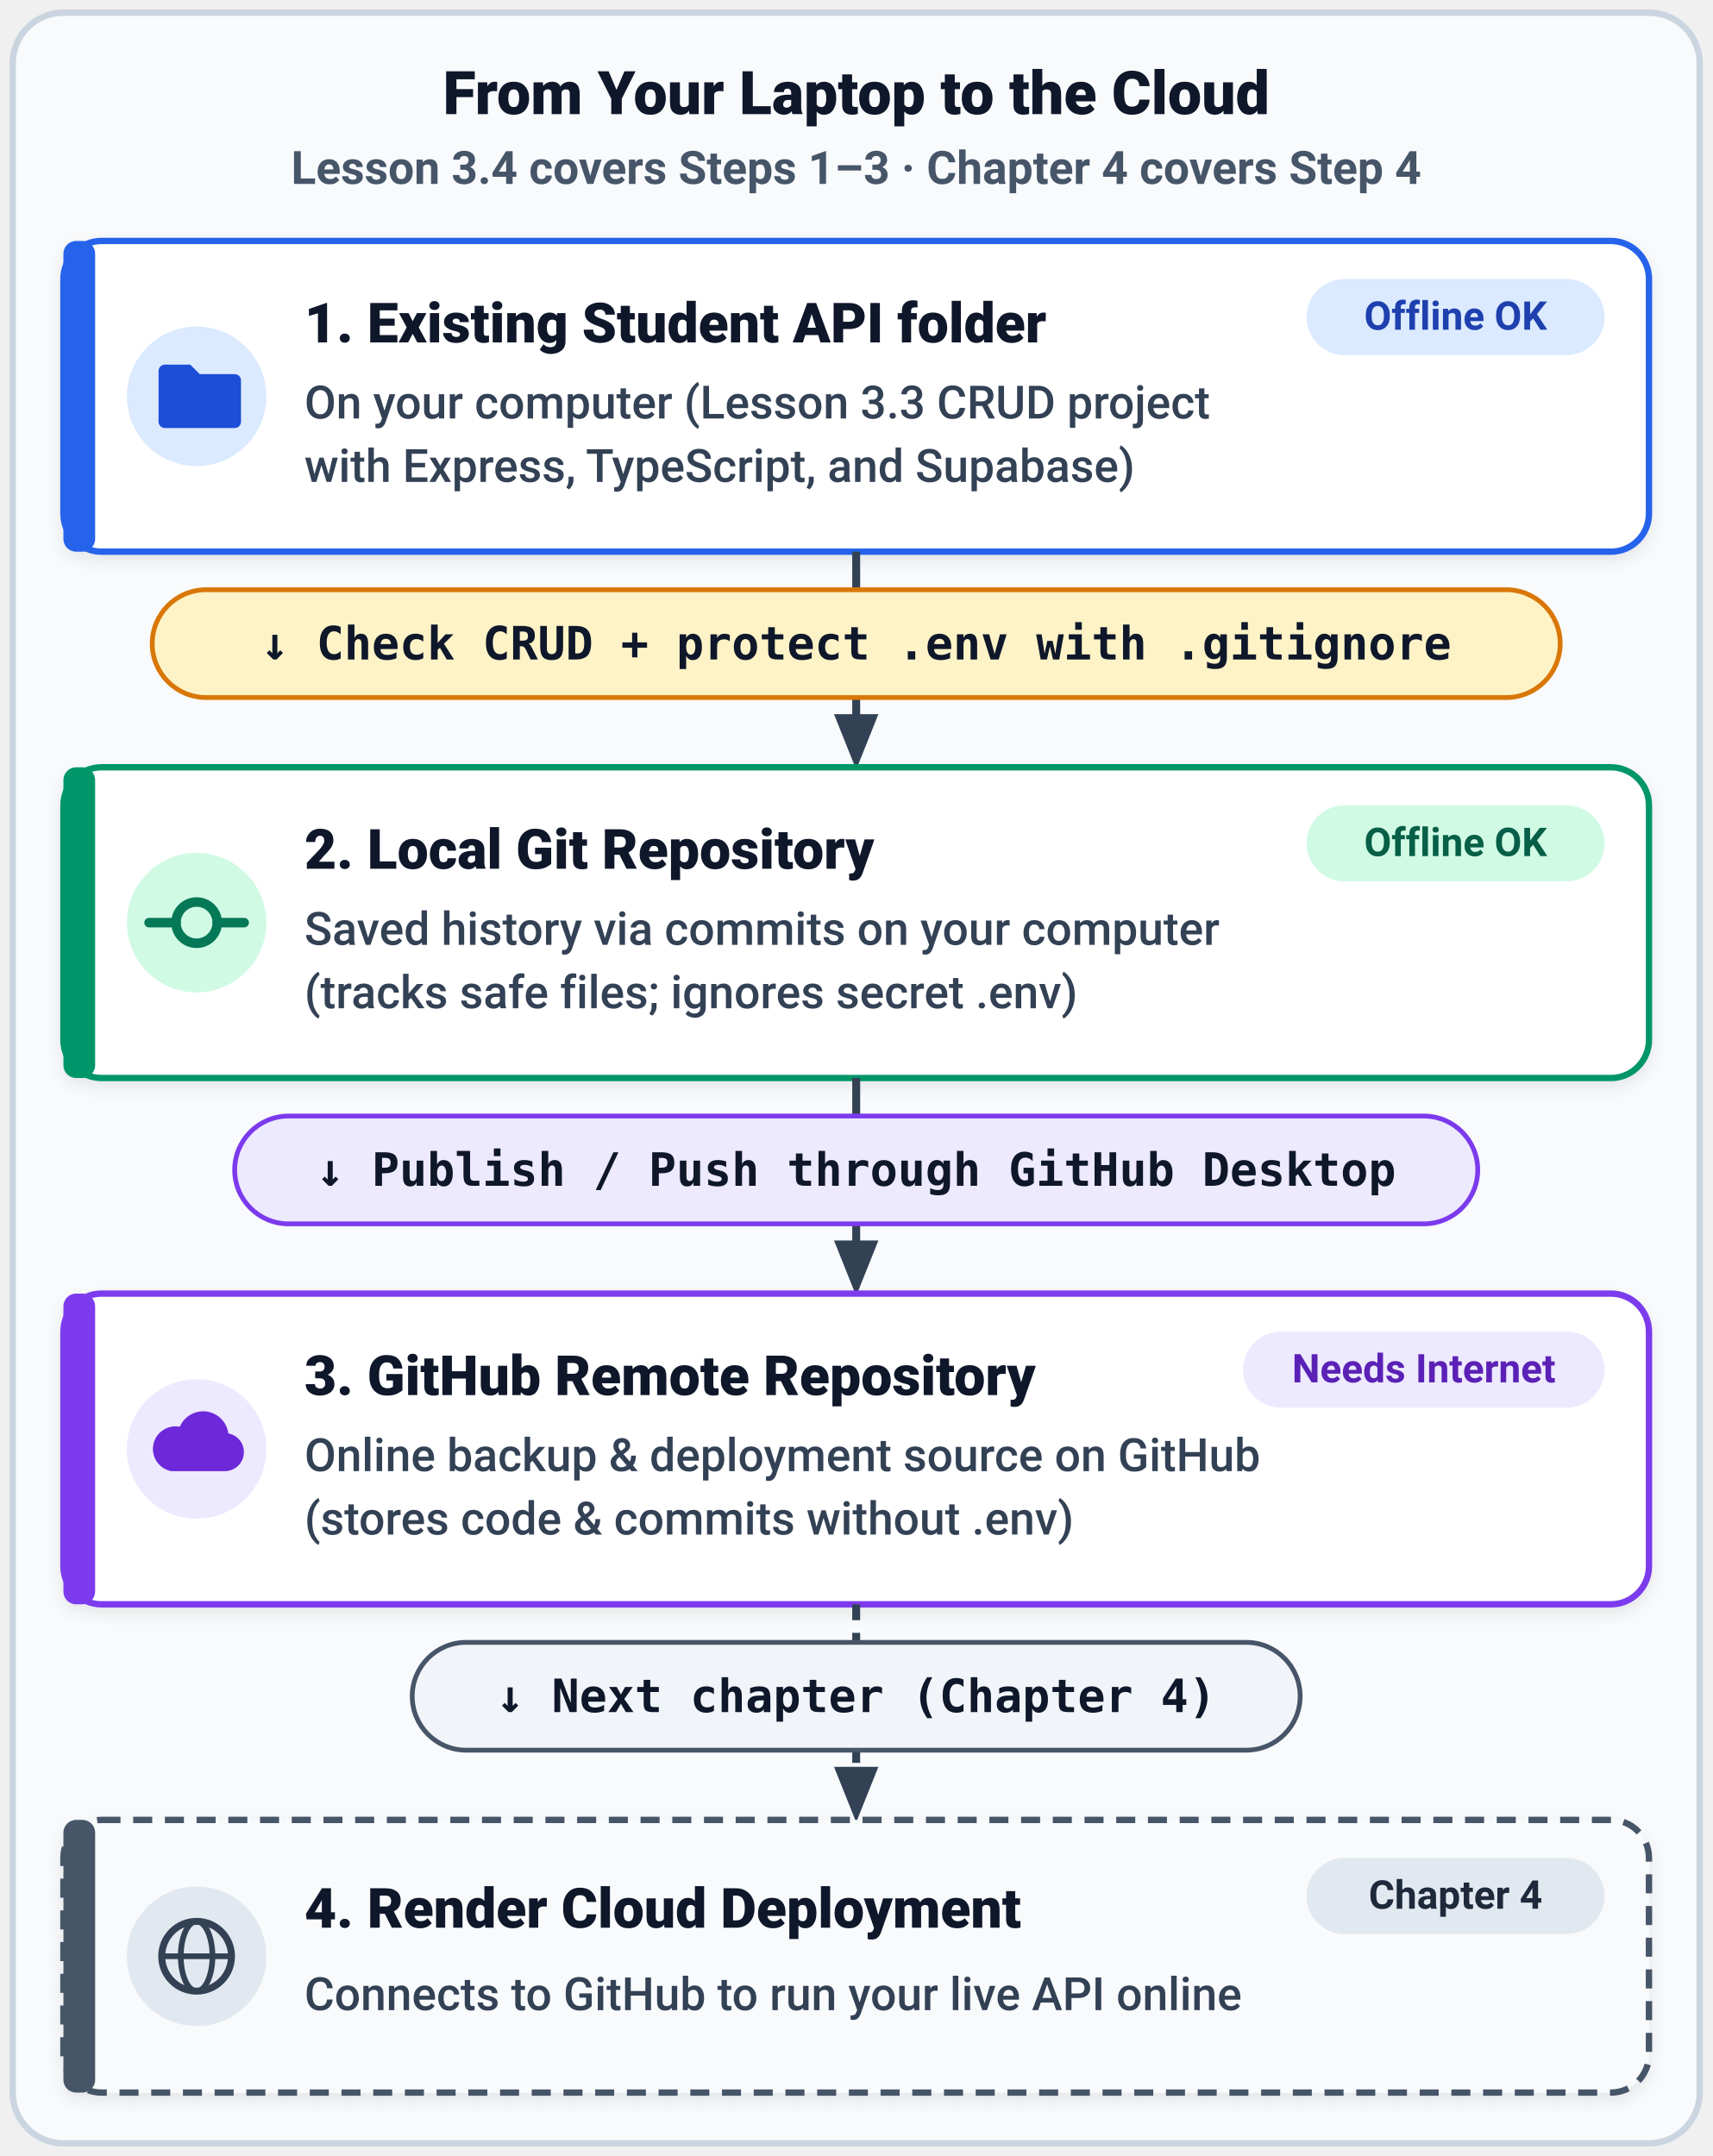
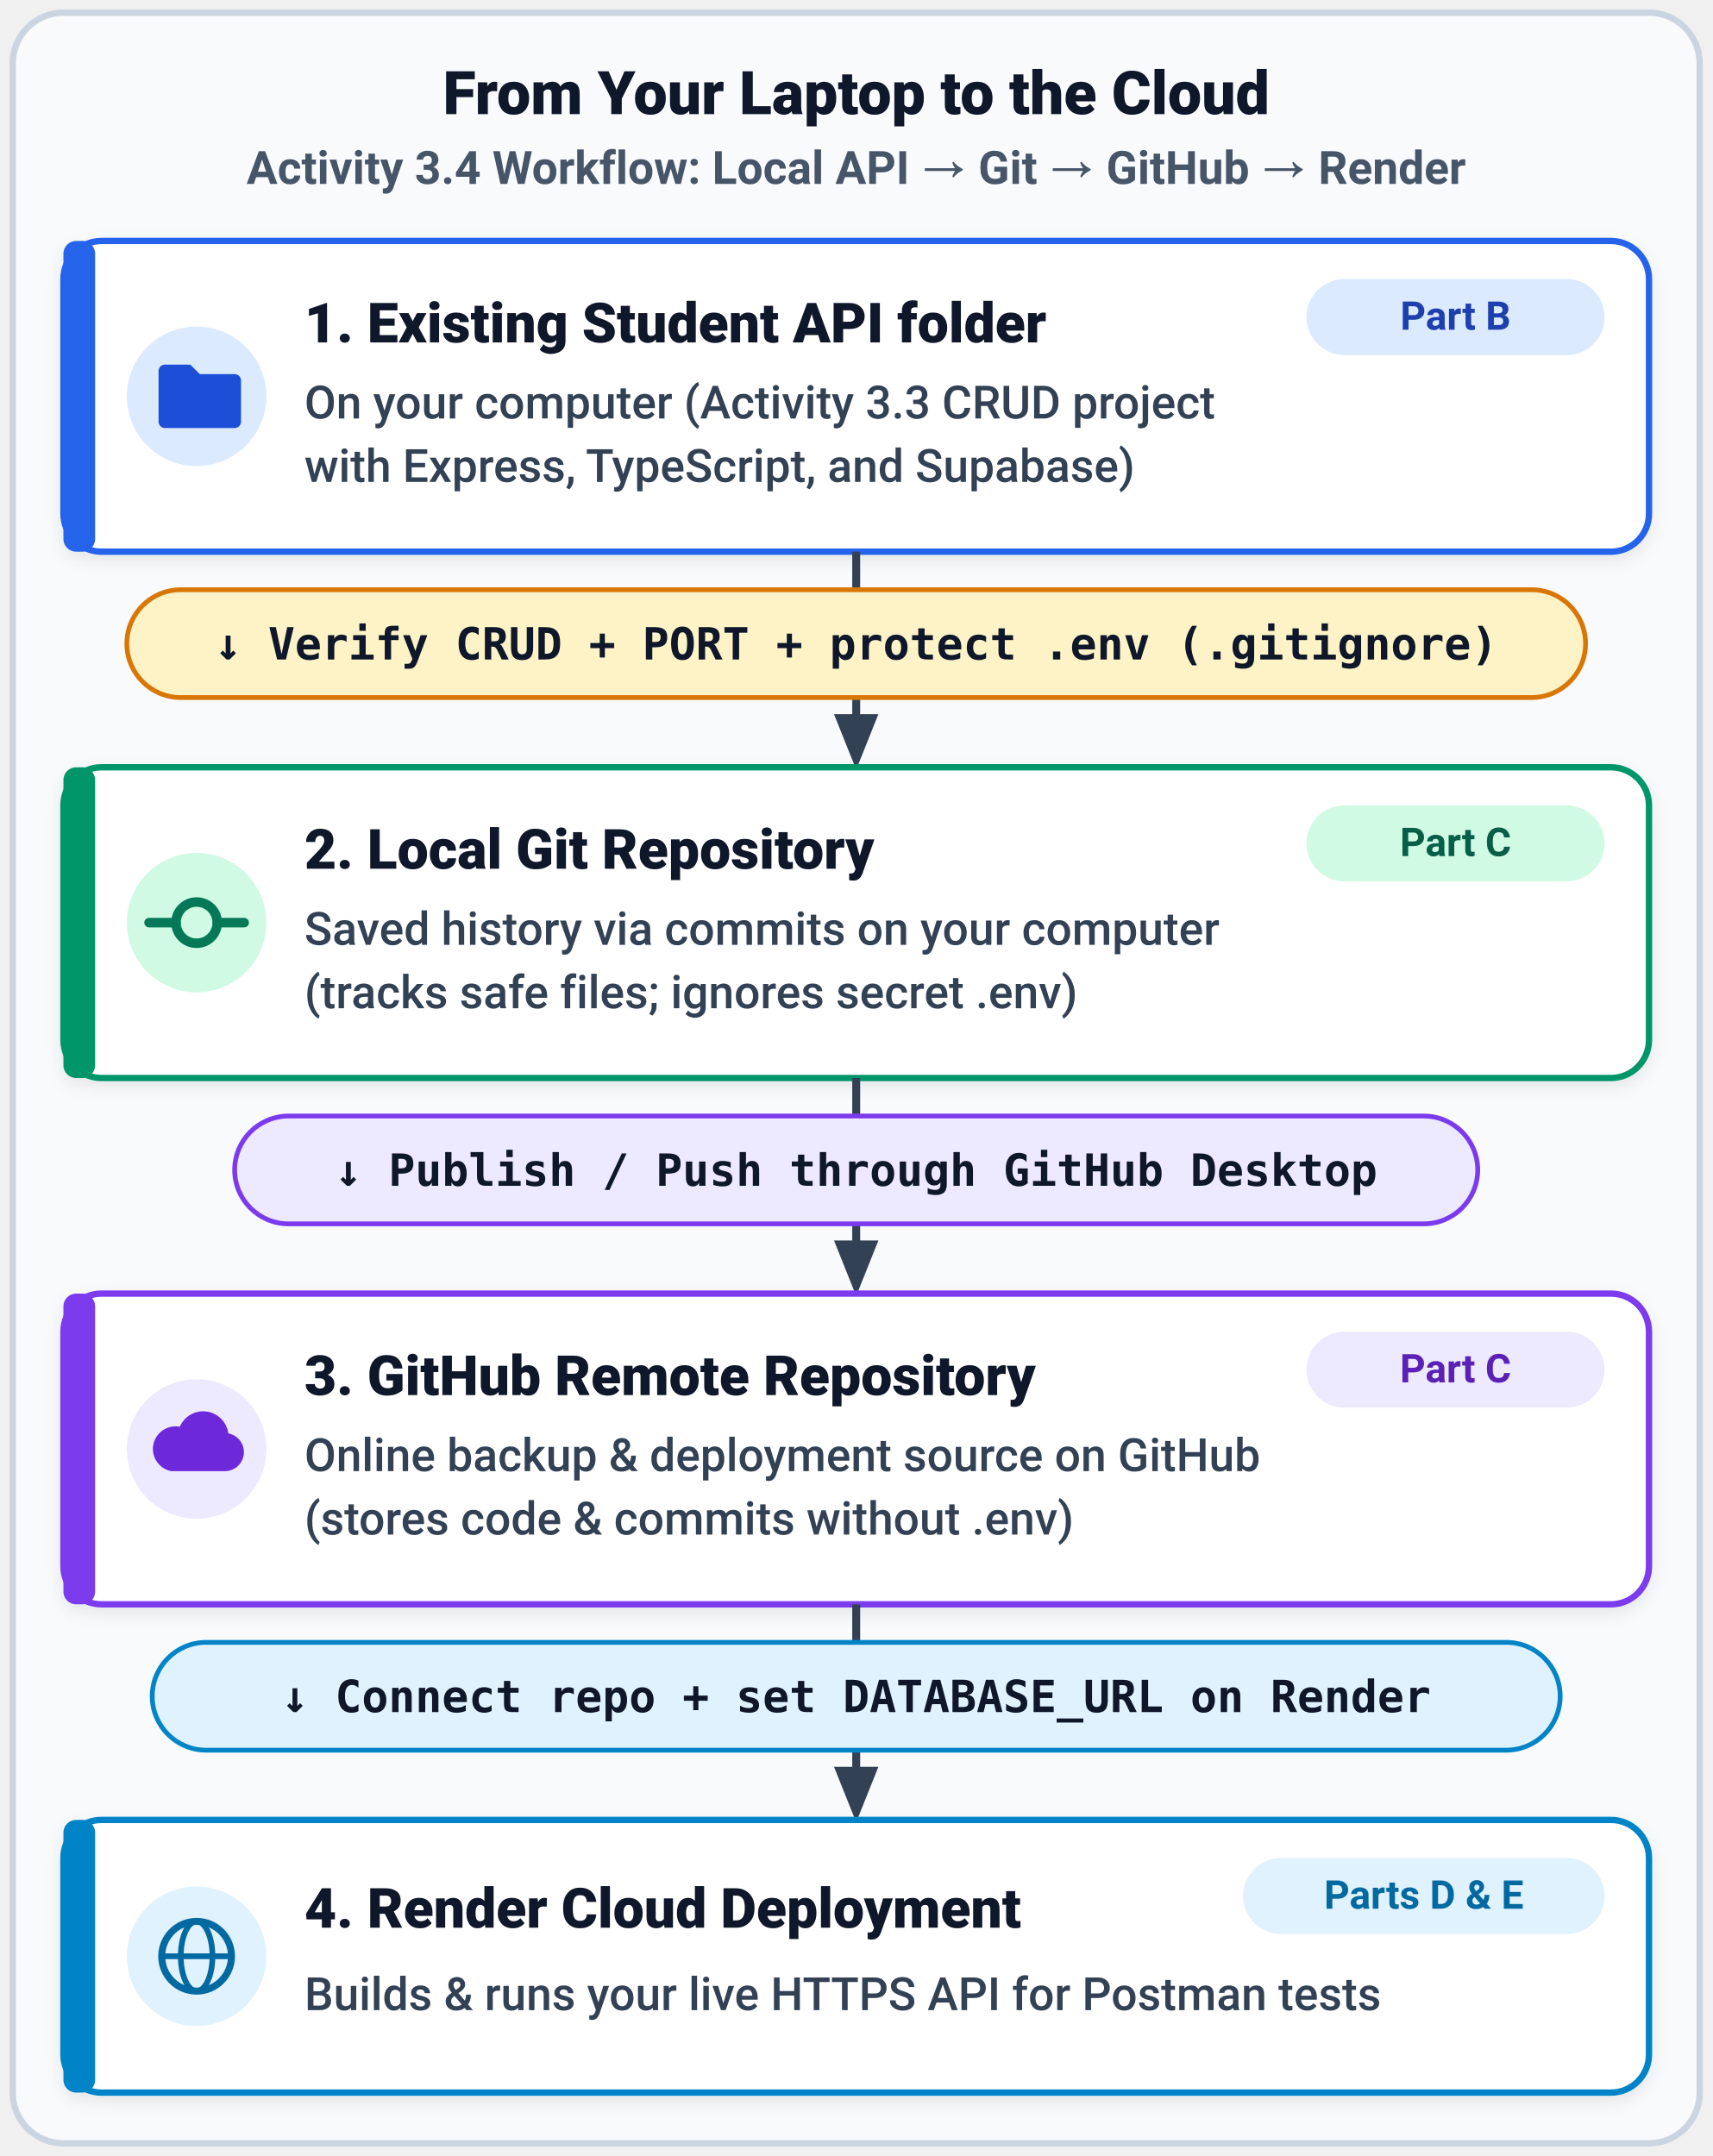
<svg xmlns="http://www.w3.org/2000/svg" viewBox="0 0 540 680" width="100%" height="auto" role="img" aria-labelledby="flow-title flow-desc">
  <defs>
    <style>
      .bg { fill: #f8fafc; stroke: #cbd5e1; stroke-width: 2; }
      .header-title { font-family: system-ui, -apple-system, 'Segoe UI', Roboto, Helvetica, Arial, sans-serif; font-size: 19px; font-weight: 800; fill: #0f172a; }
      .header-sub { font-family: system-ui, -apple-system, 'Segoe UI', Roboto, Helvetica, Arial, sans-serif; font-size: 14.5px; font-weight: 600; fill: #475569; }
      .card-title { font-family: system-ui, -apple-system, 'Segoe UI', Roboto, Helvetica, Arial, sans-serif; font-size: 17.5px; font-weight: 800; fill: #0f172a; }
      .card-sub { font-family: system-ui, -apple-system, 'Segoe UI', Roboto, Helvetica, Arial, sans-serif; font-size: 14.5px; font-weight: 500; fill: #334155; }
      .badge-text { font-family: system-ui, -apple-system, 'Segoe UI', Roboto, Helvetica, Arial, sans-serif; font-size: 12.5px; font-weight: 700; }
-       .step-pill-text { font-family: ui-monospace, SFMono-Regular, Menlo, Consolas, monospace; font-size: 14.5px; font-weight: 700; fill: #0f172a; }
+       .step-pill-text { font-family: ui-monospace, SFMono-Regular, Menlo, Consolas, monospace; font-size: 14px; font-weight: 700; fill: #0f172a; }
    </style>
    <filter id="shadow" x="-4%" y="-6%" width="108%" height="116%">
      <feDropShadow dx="0" dy="2" stdDeviation="2.5" flood-color="#0f172a" flood-opacity="0.08" />
    </filter>
    <marker id="arrow" viewBox="0 0 10 10" refX="5" refY="5" markerWidth="7" markerHeight="7" orient="auto-start-reverse">
      <path d="M 0 1 L 10 5 L 0 9 z" fill="#334155" />
    </marker>
  </defs>
  <rect class="bg" x="4" y="4" width="532" height="672" rx="16" />
  <text x="270" y="36" text-anchor="middle" class="header-title">From Your Laptop to the Cloud</text>
-   <text x="270" y="58" text-anchor="middle" class="header-sub">Lesson 3.4 covers Steps 1–3 · Chapter 4 covers Step 4</text>
+   <text x="270" y="58" text-anchor="middle" class="header-sub">Activity 3.4 Workflow: Local API → Git → GitHub → Render</text>
  <g filter="url(#shadow)">
    <rect x="20" y="76" width="500" height="98" rx="12" fill="#ffffff" stroke="#2563eb" stroke-width="2" />
    <rect x="20" y="76" width="10" height="98" rx="4" fill="#2563eb" />
  </g>
  <circle cx="62" cy="125" r="22" fill="#dbeafe" />
  <path d="M50 117 a2 2 0 0 1 2 -2 h8 l3 3 h11 a2 2 0 0 1 2 2 v13 a2 2 0 0 1 -2 2 h-22 a2 2 0 0 1 -2 -2 z" fill="#1d4ed8" />
  <rect x="412" y="88" width="94" height="24" rx="12" fill="#dbeafe" />
-   <text x="459" y="104" text-anchor="middle" class="badge-text" fill="#1e40af">Offline OK</text>
+   <text x="459" y="104" text-anchor="middle" class="badge-text" fill="#1e40af">Part B</text>
  <text x="96" y="108" class="card-title">1. Existing Student API folder</text>
-   <text x="96" y="132" class="card-sub">On your computer (Lesson 3.3 CRUD project</text>
+   <text x="96" y="132" class="card-sub">On your computer (Activity 3.3 CRUD project</text>
  <text x="96" y="152" class="card-sub">with Express, TypeScript, and Supabase)</text>
  <line x1="270" y1="174" x2="270" y2="234" stroke="#334155" stroke-width="2.5" marker-end="url(#arrow)" />
-   <rect x="48" y="186" width="444" height="34" rx="17" fill="#fef3c7" stroke="#d97706" stroke-width="1.5" />
-   <text x="270" y="208" text-anchor="middle" class="step-pill-text">↓ Check CRUD + protect .env with .gitignore</text>
+   <rect x="40" y="186" width="460" height="34" rx="17" fill="#fef3c7" stroke="#d97706" stroke-width="1.5" />
+   <text x="270" y="208" text-anchor="middle" class="step-pill-text">↓ Verify CRUD + PORT + protect .env (.gitignore)</text>
  <g filter="url(#shadow)">
    <rect x="20" y="242" width="500" height="98" rx="12" fill="#ffffff" stroke="#059669" stroke-width="2" />
    <rect x="20" y="242" width="10" height="98" rx="4" fill="#059669" />
  </g>
  <circle cx="62" cy="291" r="22" fill="#d1fae5" />
  <circle cx="62" cy="291" r="6.5" fill="none" stroke="#047857" stroke-width="3" />
  <line x1="47" y1="291" x2="55.5" y2="291" stroke="#047857" stroke-width="3" stroke-linecap="round" />
  <line x1="68.5" y1="291" x2="77" y2="291" stroke="#047857" stroke-width="3" stroke-linecap="round" />
  <rect x="412" y="254" width="94" height="24" rx="12" fill="#d1fae5" />
-   <text x="459" y="270" text-anchor="middle" class="badge-text" fill="#065f46">Offline OK</text>
+   <text x="459" y="270" text-anchor="middle" class="badge-text" fill="#065f46">Part C</text>
  <text x="96" y="274" class="card-title">2. Local Git Repository</text>
  <text x="96" y="298" class="card-sub">Saved history via commits on your computer</text>
  <text x="96" y="318" class="card-sub">(tracks safe files; ignores secret .env)</text>
  <line x1="270" y1="340" x2="270" y2="400" stroke="#334155" stroke-width="2.5" marker-end="url(#arrow)" />
  <rect x="74" y="352" width="392" height="34" rx="17" fill="#ede9fe" stroke="#7c3aed" stroke-width="1.5" />
  <text x="270" y="374" text-anchor="middle" class="step-pill-text">↓ Publish / Push through GitHub Desktop</text>
  <g filter="url(#shadow)">
    <rect x="20" y="408" width="500" height="98" rx="12" fill="#ffffff" stroke="#7c3aed" stroke-width="2" />
    <rect x="20" y="408" width="10" height="98" rx="4" fill="#7c3aed" />
  </g>
  <circle cx="62" cy="457" r="22" fill="#ede9fe" />
  <path d="M54 464 h17 a6 6 0 0 0 1 -11.9 a8 8 0 0 0 -15.3 -2.1 a5.5 5.5 0 0 0 -2.7 14 z" fill="#6d28d9" />
-   <rect x="392" y="420" width="114" height="24" rx="12" fill="#ede9fe" />
-   <text x="449" y="436" text-anchor="middle" class="badge-text" fill="#5b21b6">Needs Internet</text>
+   <rect x="412" y="420" width="94" height="24" rx="12" fill="#ede9fe" />
+   <text x="459" y="436" text-anchor="middle" class="badge-text" fill="#5b21b6">Part C</text>
  <text x="96" y="440" class="card-title">3. GitHub Remote Repository</text>
  <text x="96" y="464" class="card-sub">Online backup &amp; deployment source on GitHub</text>
  <text x="96" y="484" class="card-sub">(stores code &amp; commits without .env)</text>
-   <line x1="270" y1="506" x2="270" y2="566" stroke="#334155" stroke-width="2.5" stroke-dasharray="5,4" marker-end="url(#arrow)" />
-   <rect x="130" y="518" width="280" height="34" rx="17" fill="#f1f5f9" stroke="#475569" stroke-width="1.5" />
-   <text x="270" y="540" text-anchor="middle" class="step-pill-text">↓ Next chapter (Chapter 4)</text>
+   <line x1="270" y1="506" x2="270" y2="566" stroke="#334155" stroke-width="2.5" marker-end="url(#arrow)" />
+   <rect x="48" y="518" width="444" height="34" rx="17" fill="#e0f2fe" stroke="#0284c7" stroke-width="1.5" />
+   <text x="270" y="540" text-anchor="middle" class="step-pill-text">↓ Connect repo + set DATABASE_URL on Render</text>
  <g filter="url(#shadow)">
-     <rect x="20" y="574" width="500" height="86" rx="12" fill="#f8fafc" stroke="#475569" stroke-width="2" stroke-dasharray="6,4" />
-     <rect x="20" y="574" width="10" height="86" rx="4" fill="#475569" />
+     <rect x="20" y="574" width="500" height="86" rx="12" fill="#ffffff" stroke="#0284c7" stroke-width="2" />
+     <rect x="20" y="574" width="10" height="86" rx="4" fill="#0284c7" />
  </g>
-   <circle cx="62" cy="617" r="22" fill="#e2e8f0" />
-   <circle cx="62" cy="617" r="11" fill="none" stroke="#334155" stroke-width="2.2" />
-   <ellipse cx="62" cy="617" rx="5" ry="11" fill="none" stroke="#334155" stroke-width="1.8" />
-   <line x1="51" y1="617" x2="73" y2="617" stroke="#334155" stroke-width="1.8" />
-   <rect x="412" y="586" width="94" height="24" rx="12" fill="#e2e8f0" />
-   <text x="459" y="602" text-anchor="middle" class="badge-text" fill="#1e293b">Chapter 4</text>
+   <circle cx="62" cy="617" r="22" fill="#e0f2fe" />
+   <circle cx="62" cy="617" r="11" fill="none" stroke="#0369a1" stroke-width="2.2" />
+   <ellipse cx="62" cy="617" rx="5" ry="11" fill="none" stroke="#0369a1" stroke-width="1.8" />
+   <line x1="51" y1="617" x2="73" y2="617" stroke="#0369a1" stroke-width="1.8" />
+   <rect x="392" y="586" width="114" height="24" rx="12" fill="#e0f2fe" />
+   <text x="449" y="602" text-anchor="middle" class="badge-text" fill="#0369a1">Parts D &amp; E</text>
  <text x="96" y="608" class="card-title">4. Render Cloud Deployment</text>
-   <text x="96" y="634" class="card-sub">Connects to GitHub to run your live API online</text>
+   <text x="96" y="634" class="card-sub">Builds &amp; runs your live HTTPS API for Postman tests</text>
</svg>
